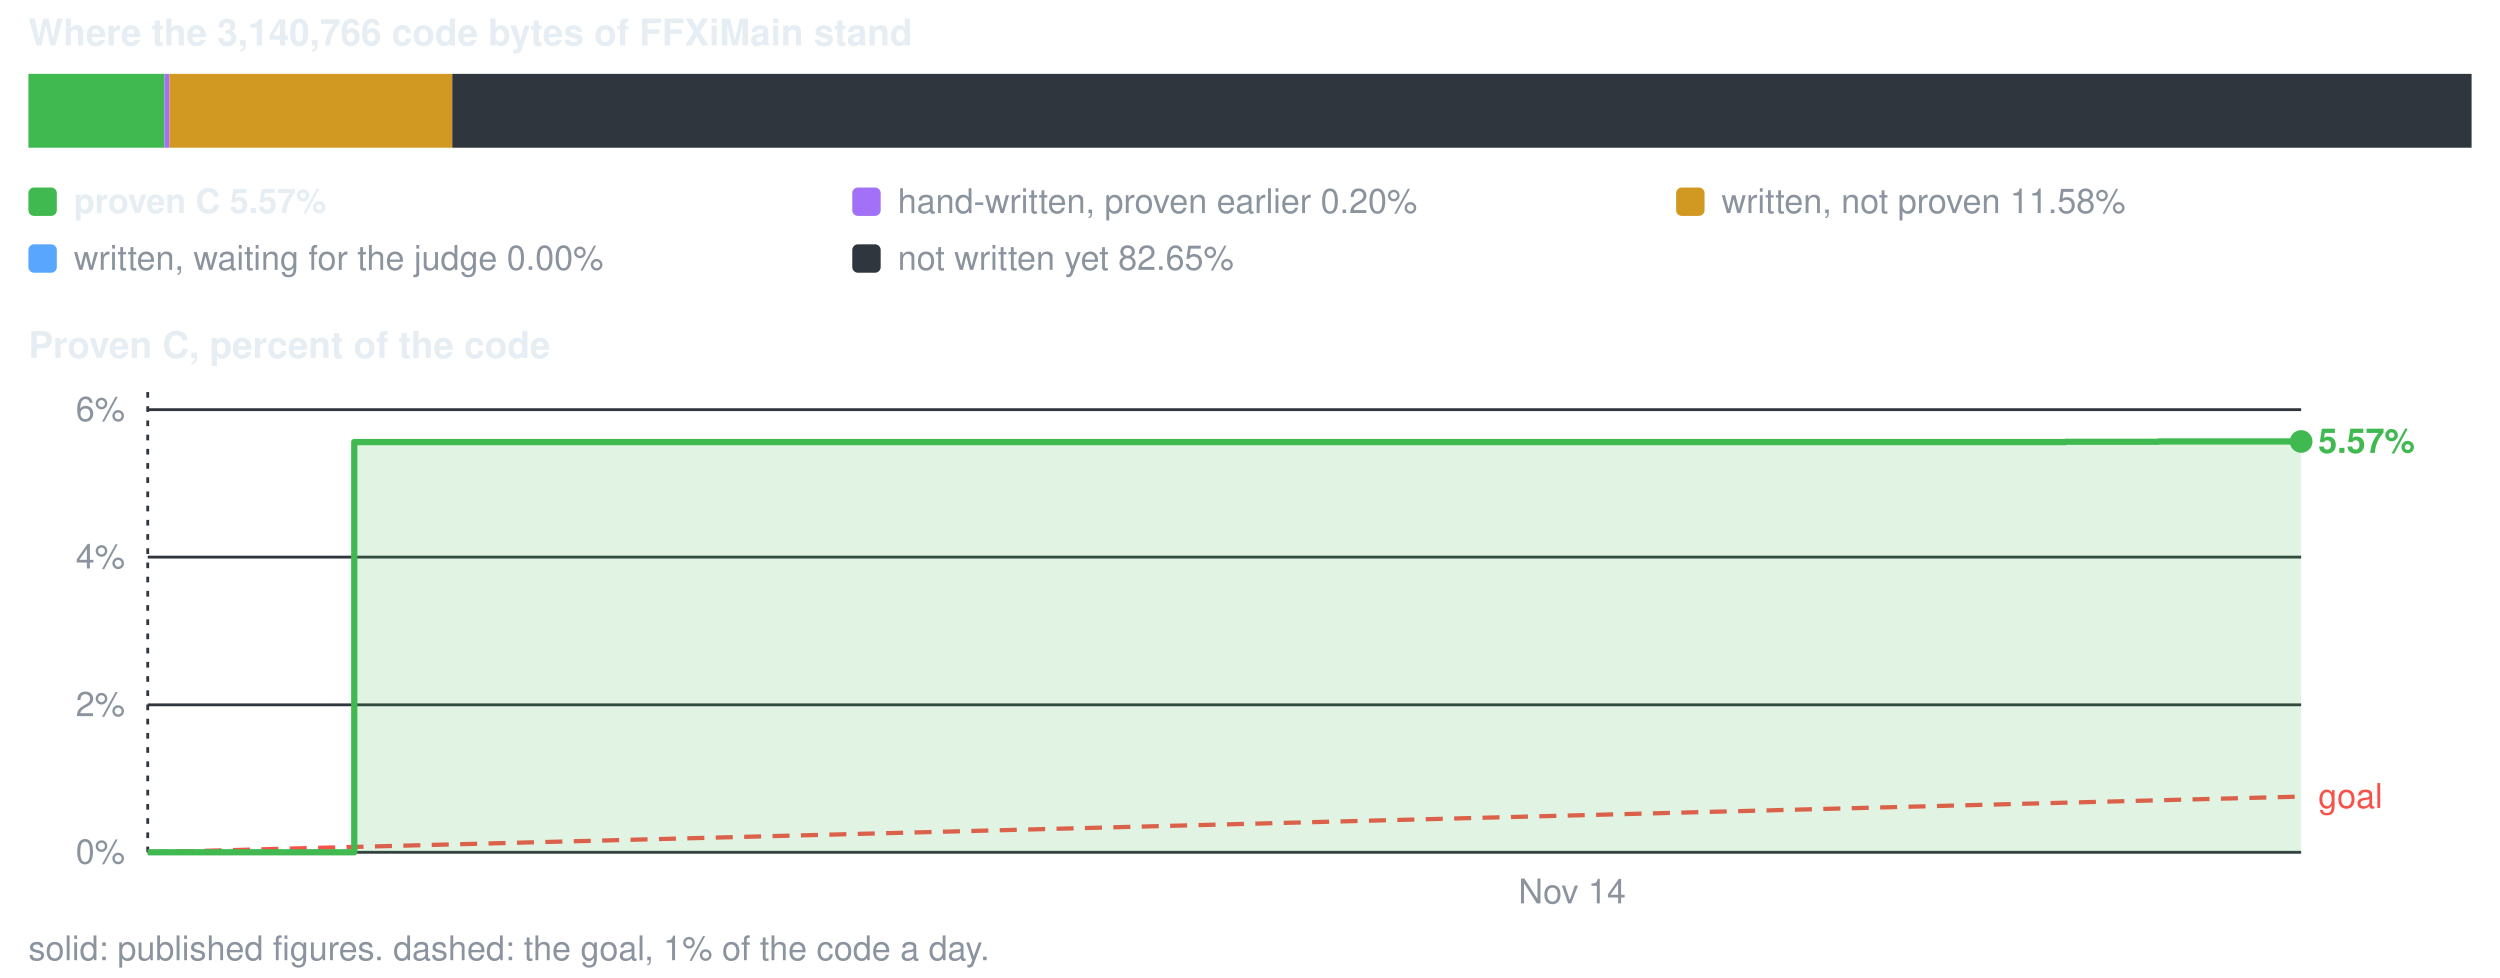
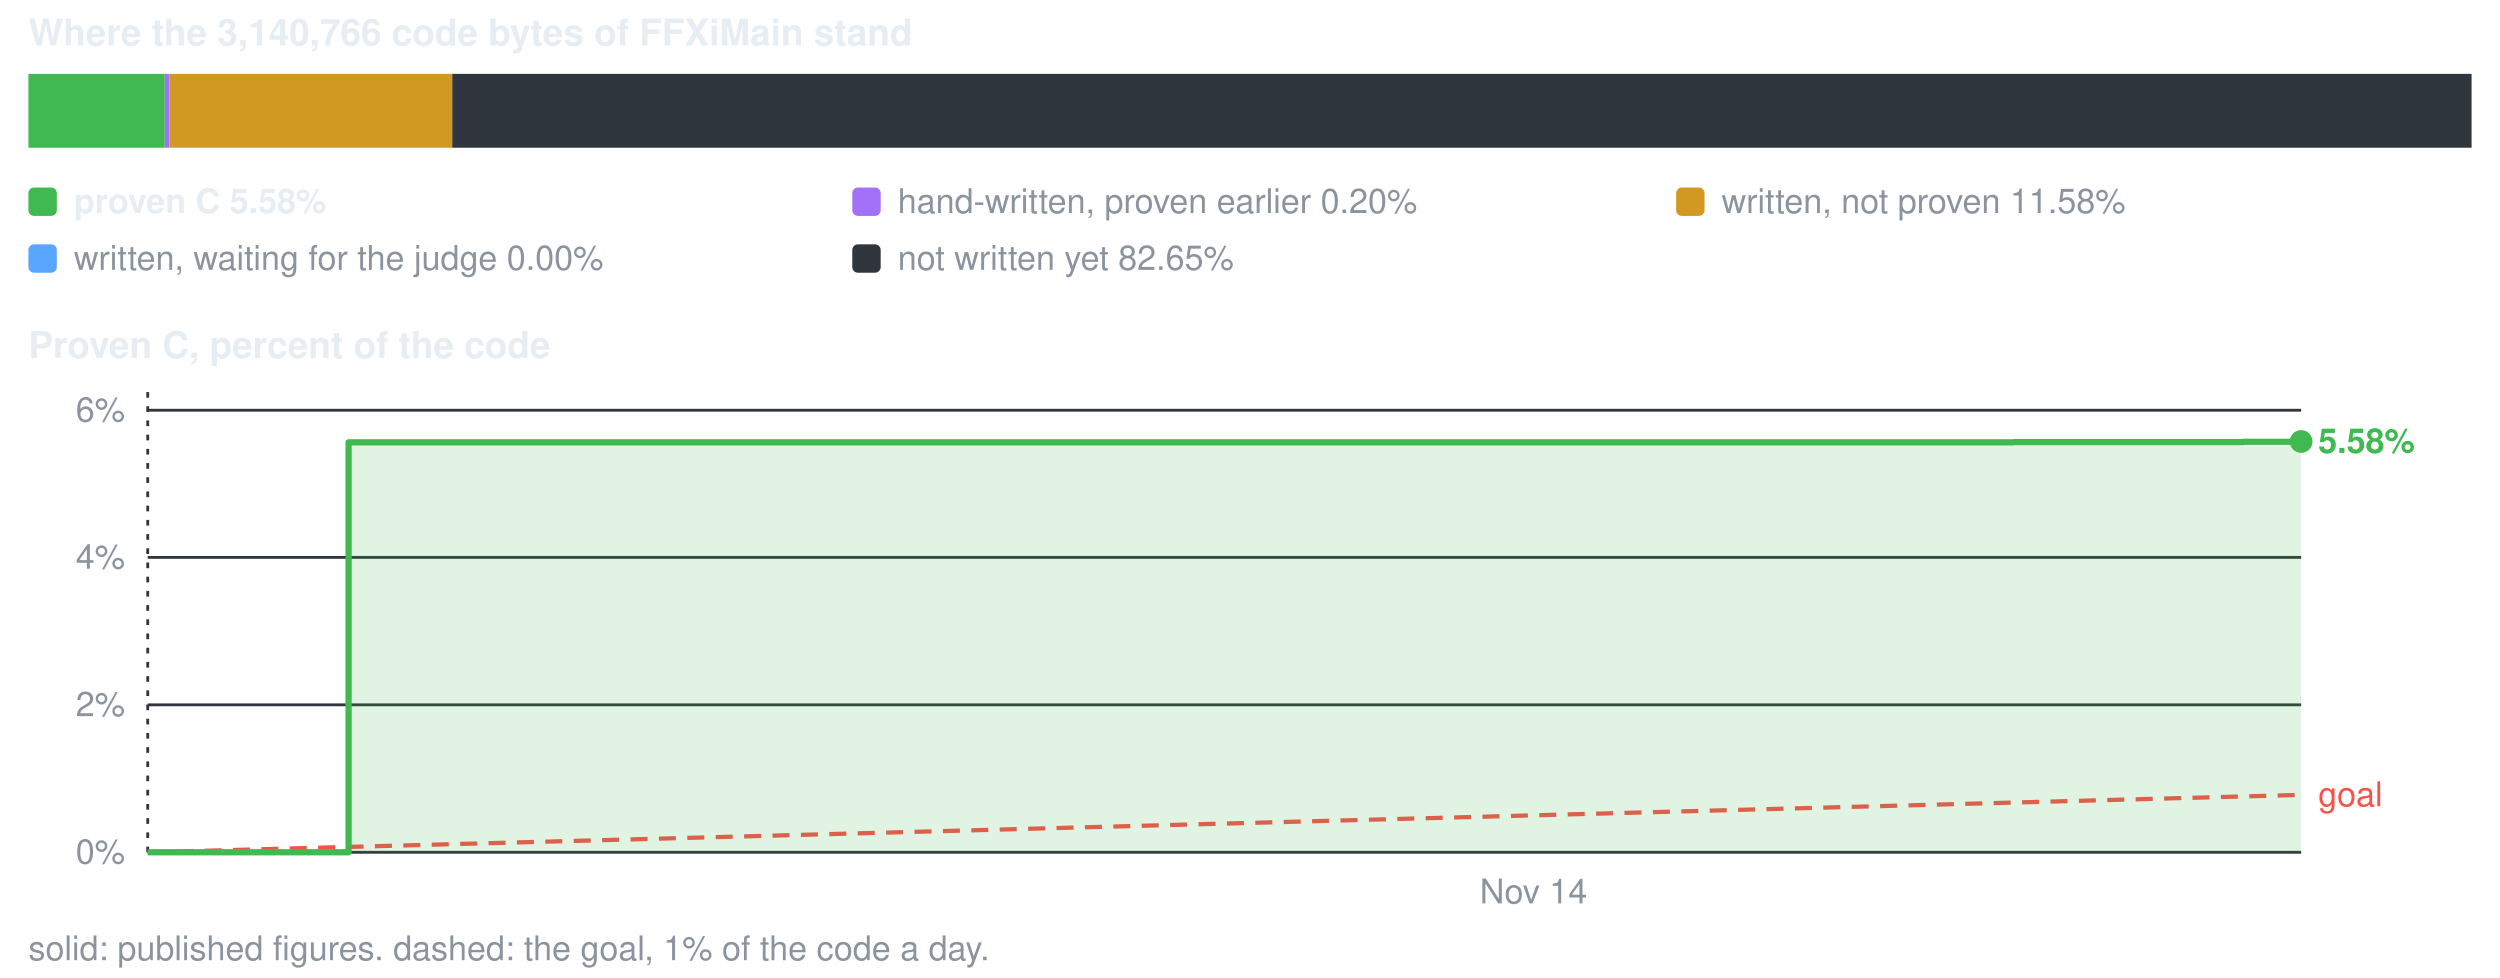
<svg xmlns="http://www.w3.org/2000/svg" viewBox="0 0 880 344" width="880" height="344" role="img" aria-label="conversion progress">
  <style>text{font-family:-apple-system,BlinkMacSystemFont,'Segoe UI',Helvetica,Arial,sans-serif;font-size:12px;fill:#8b949e}.s{fill:#e6edf3;font-weight:600}.b{font-size:13px}</style>
  <text x="10" y="16" class="s b">Where the 3,140,766 code bytes of FFXiMain stand</text>
-   <rect x="10.0" y="26" width="47.9" height="26" fill="#3fb950" />
-   <rect x="57.9" y="26" width="1.7" height="26" fill="#a371f7" />
-   <rect x="59.6" y="26" width="99.6" height="26" fill="#d29922" />
+   <rect x="10.0" y="26" width="48.0" height="26" fill="#3fb950" />
+   <rect x="58.0" y="26" width="1.7" height="26" fill="#a371f7" />
+   <rect x="59.7" y="26" width="99.6" height="26" fill="#d29922" />
  <rect x="159.2" y="26" width="710.8" height="26" fill="#30363d" />
  <rect x="10" y="66" width="10" height="10" rx="2" fill="#3fb950" />
-   <text x="26" y="75" class="s">proven C 5.57%</text>
+   <text x="26" y="75" class="s">proven C 5.58%</text>
  <rect x="300" y="66" width="10" height="10" rx="2" fill="#a371f7" />
  <text x="316" y="75">hand-written, proven earlier 0.20%</text>
  <rect x="590" y="66" width="10" height="10" rx="2" fill="#d29922" />
  <text x="606" y="75">written, not proven 11.58%</text>
  <rect x="10" y="86" width="10" height="10" rx="2" fill="#58a6ff" />
  <text x="26" y="95">written, waiting for the judge 0.00%</text>
  <rect x="300" y="86" width="10" height="10" rx="2" fill="#30363d" />
  <text x="316" y="95">not written yet 82.65%</text>
  <text x="10" y="126" class="s b">Proven C, percent of the code</text>
  <line x1="52" y1="300.0" x2="810" y2="300.0" stroke="#30363d" stroke-width="1" />
  <text x="44" y="304.0" text-anchor="end">0%</text>
  <line x1="52" y1="248.1" x2="810" y2="248.1" stroke="#30363d" stroke-width="1" />
  <text x="44" y="252.1" text-anchor="end">2%</text>
-   <line x1="52" y1="196.1" x2="810" y2="196.1" stroke="#30363d" stroke-width="1" />
-   <text x="44" y="200.1" text-anchor="end">4%</text>
-   <line x1="52" y1="144.2" x2="810" y2="144.2" stroke="#30363d" stroke-width="1" />
-   <text x="44" y="148.2" text-anchor="end">6%</text>
+   <line x1="52" y1="196.2" x2="810" y2="196.2" stroke="#30363d" stroke-width="1" />
+   <text x="44" y="200.2" text-anchor="end">4%</text>
+   <line x1="52" y1="144.4" x2="810" y2="144.4" stroke="#30363d" stroke-width="1" />
+   <text x="44" y="148.4" text-anchor="end">6%</text>
  <line x1="52.0" y1="138" x2="52.0" y2="300" stroke="#30363d" stroke-width="1" stroke-dasharray="2 3" />
-   <text x="553.4" y="318" text-anchor="middle">Nov 14</text>
-   <line x1="52.0" y1="300.0" x2="810.0" y2="280.4" stroke="#f85149" stroke-width="1.5" stroke-dasharray="6 4" />
-   <text x="816.0" y="284.4" style="fill:#f85149">goal</text>
-   <path d="M52.0 300.0 H124.7 V155.6 H697.3 V155.6 H727.2 V155.5 H759.7 V155.4 H810.0 V155.4 V300.0 H52.0 Z" fill="#3fb950" fill-opacity="0.16" />
-   <path d="M52.0 300.0 H124.7 V155.6 H697.3 V155.6 H727.2 V155.5 H759.7 V155.4 H810.0 V155.4" fill="none" stroke="#3fb950" stroke-width="2.2" stroke-linejoin="round" />
+   <text x="539.8" y="318" text-anchor="middle">Nov 14</text>
+   <line x1="52.0" y1="300.0" x2="810.0" y2="279.8" stroke="#f85149" stroke-width="1.5" stroke-dasharray="6 4" />
+   <text x="816.0" y="283.8" style="fill:#f85149">goal</text>
+   <path d="M52.0 300.0 H122.7 V155.7 H679.9 V155.7 H709.0 V155.6 H740.6 V155.6 H789.6 V155.5 H810.0 V155.4 V300.0 H52.0 Z" fill="#3fb950" fill-opacity="0.16" />
+   <path d="M52.0 300.0 H122.7 V155.7 H679.9 V155.7 H709.0 V155.6 H740.6 V155.6 H789.6 V155.5 H810.0 V155.4" fill="none" stroke="#3fb950" stroke-width="2.2" stroke-linejoin="round" />
  <circle cx="810.0" cy="155.4" r="4" fill="#3fb950" />
-   <text x="816.0" y="159.4" class="s" style="fill:#3fb950">5.57%</text>
+   <text x="816.0" y="159.4" class="s" style="fill:#3fb950">5.58%</text>
  <text x="10" y="338">solid: published figures. dashed: the goal, 1% of the code a day.</text>
</svg>
